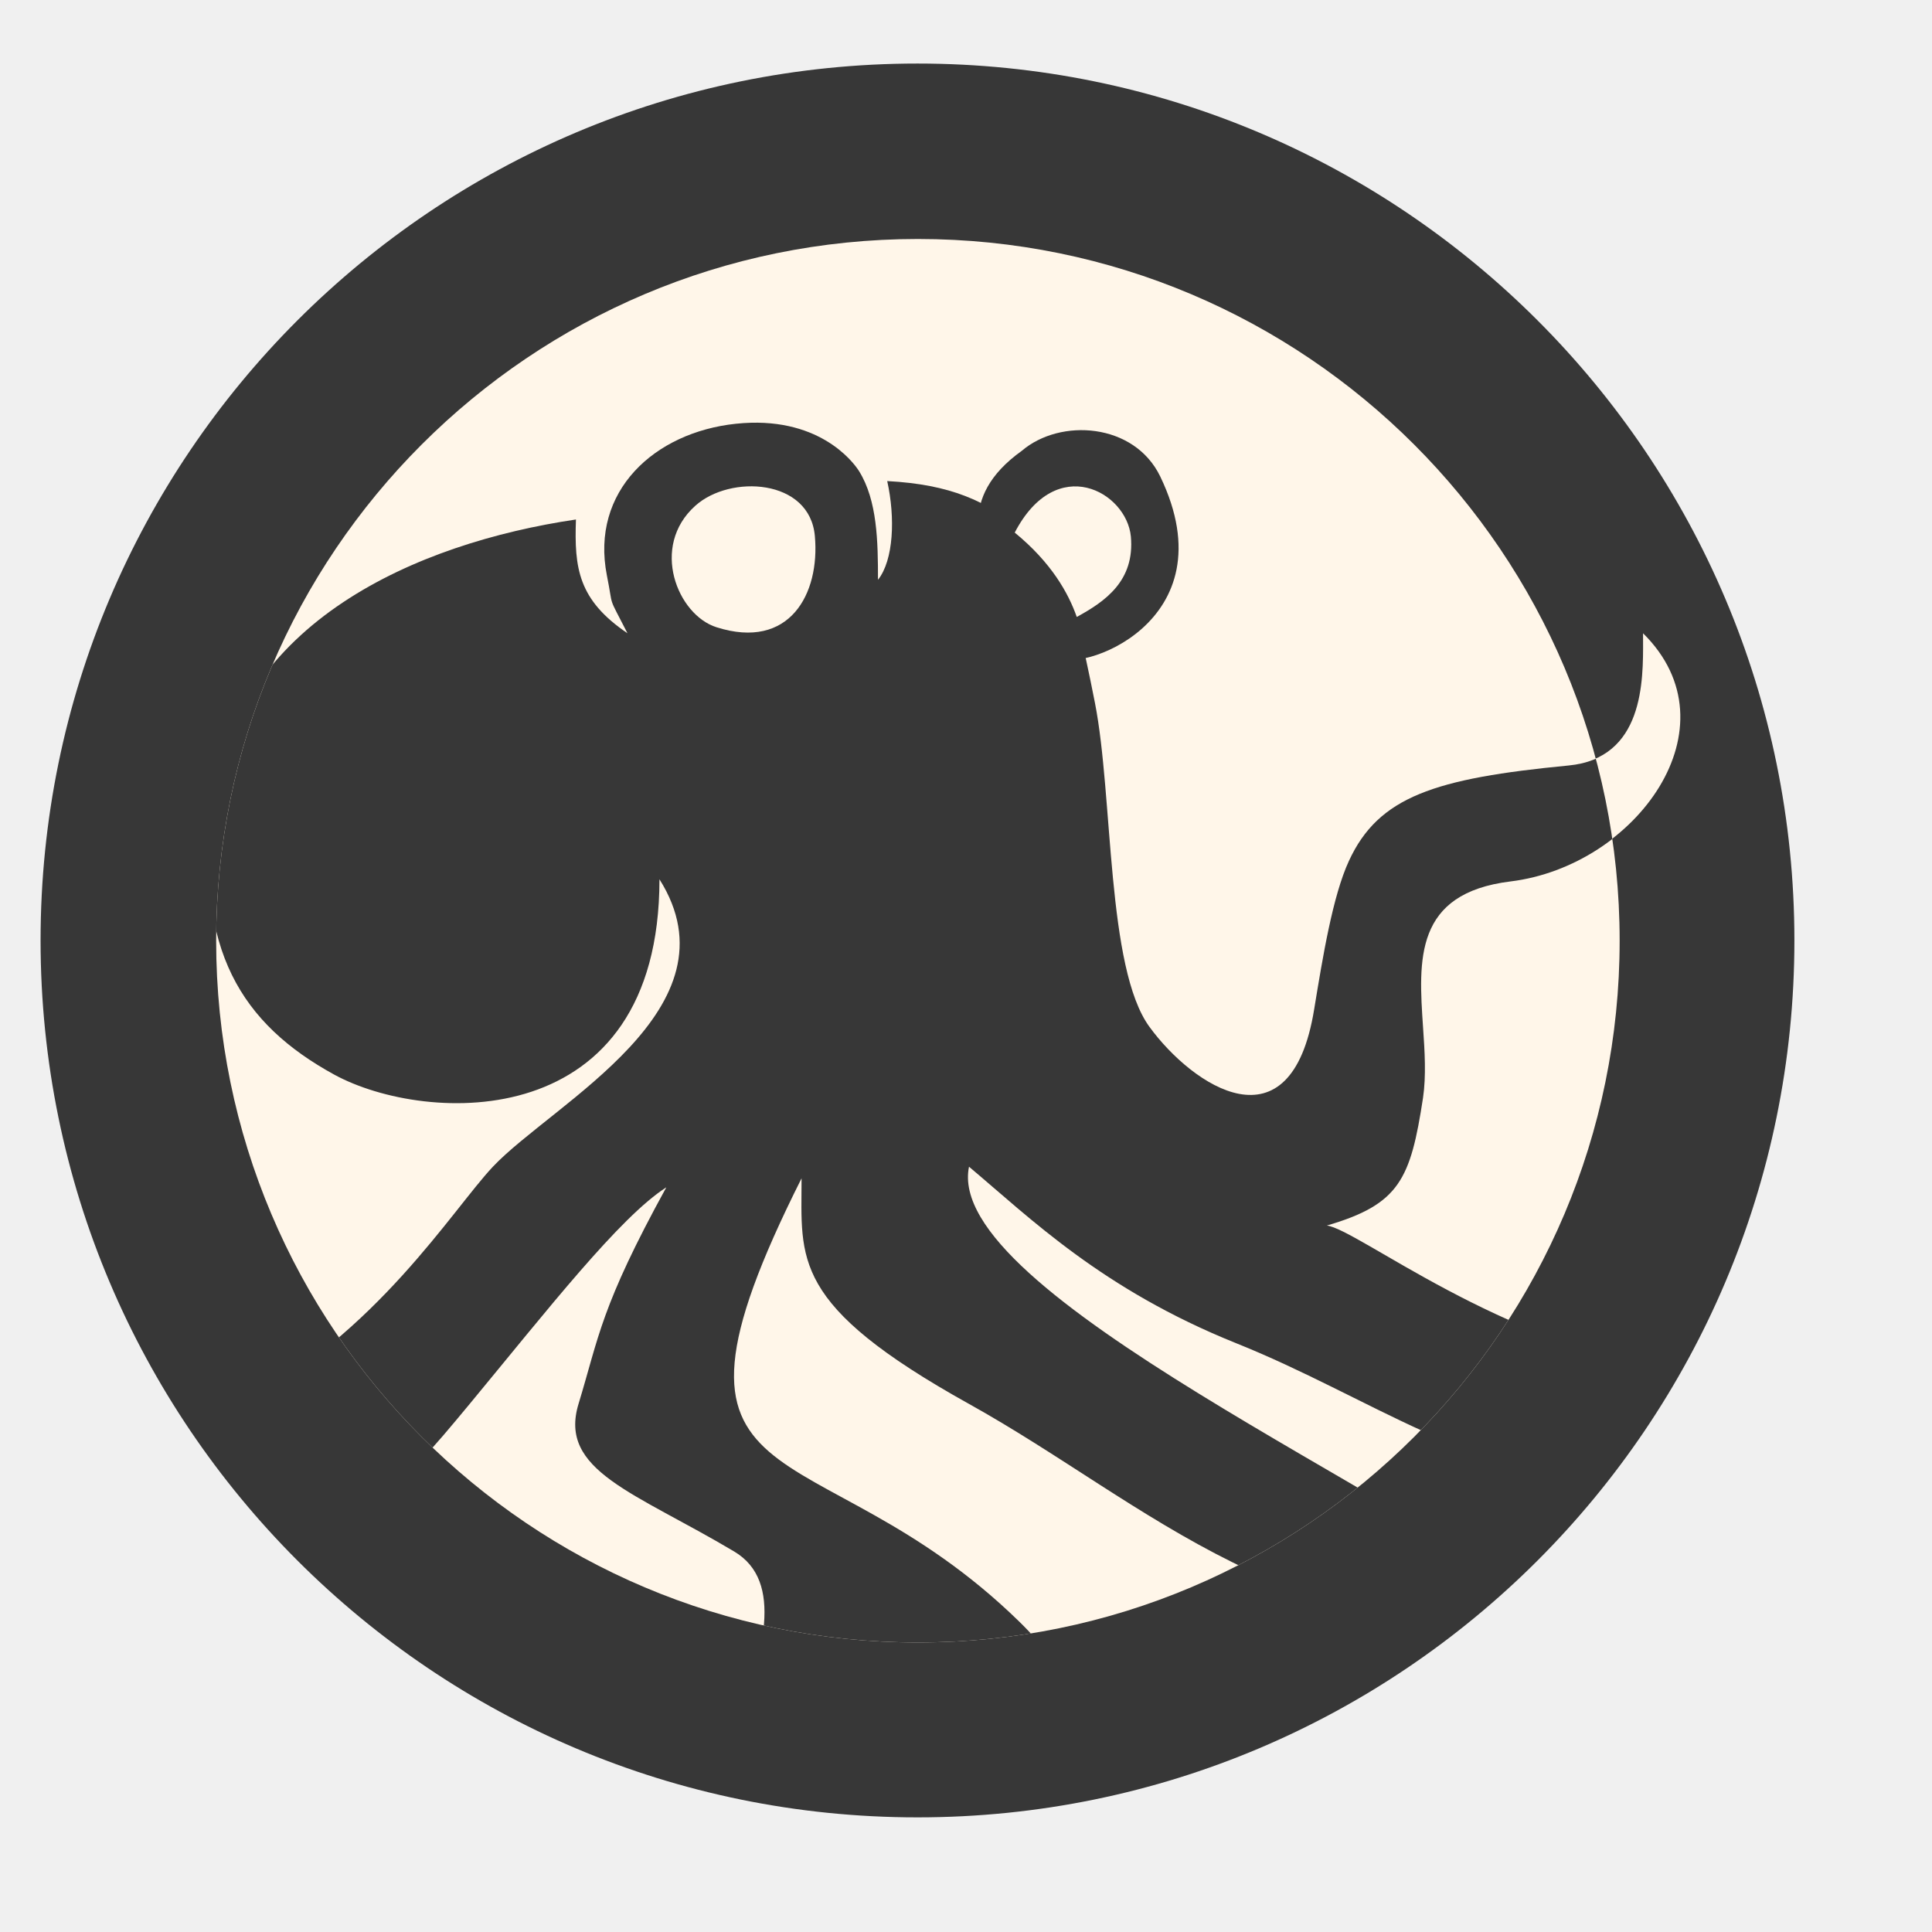
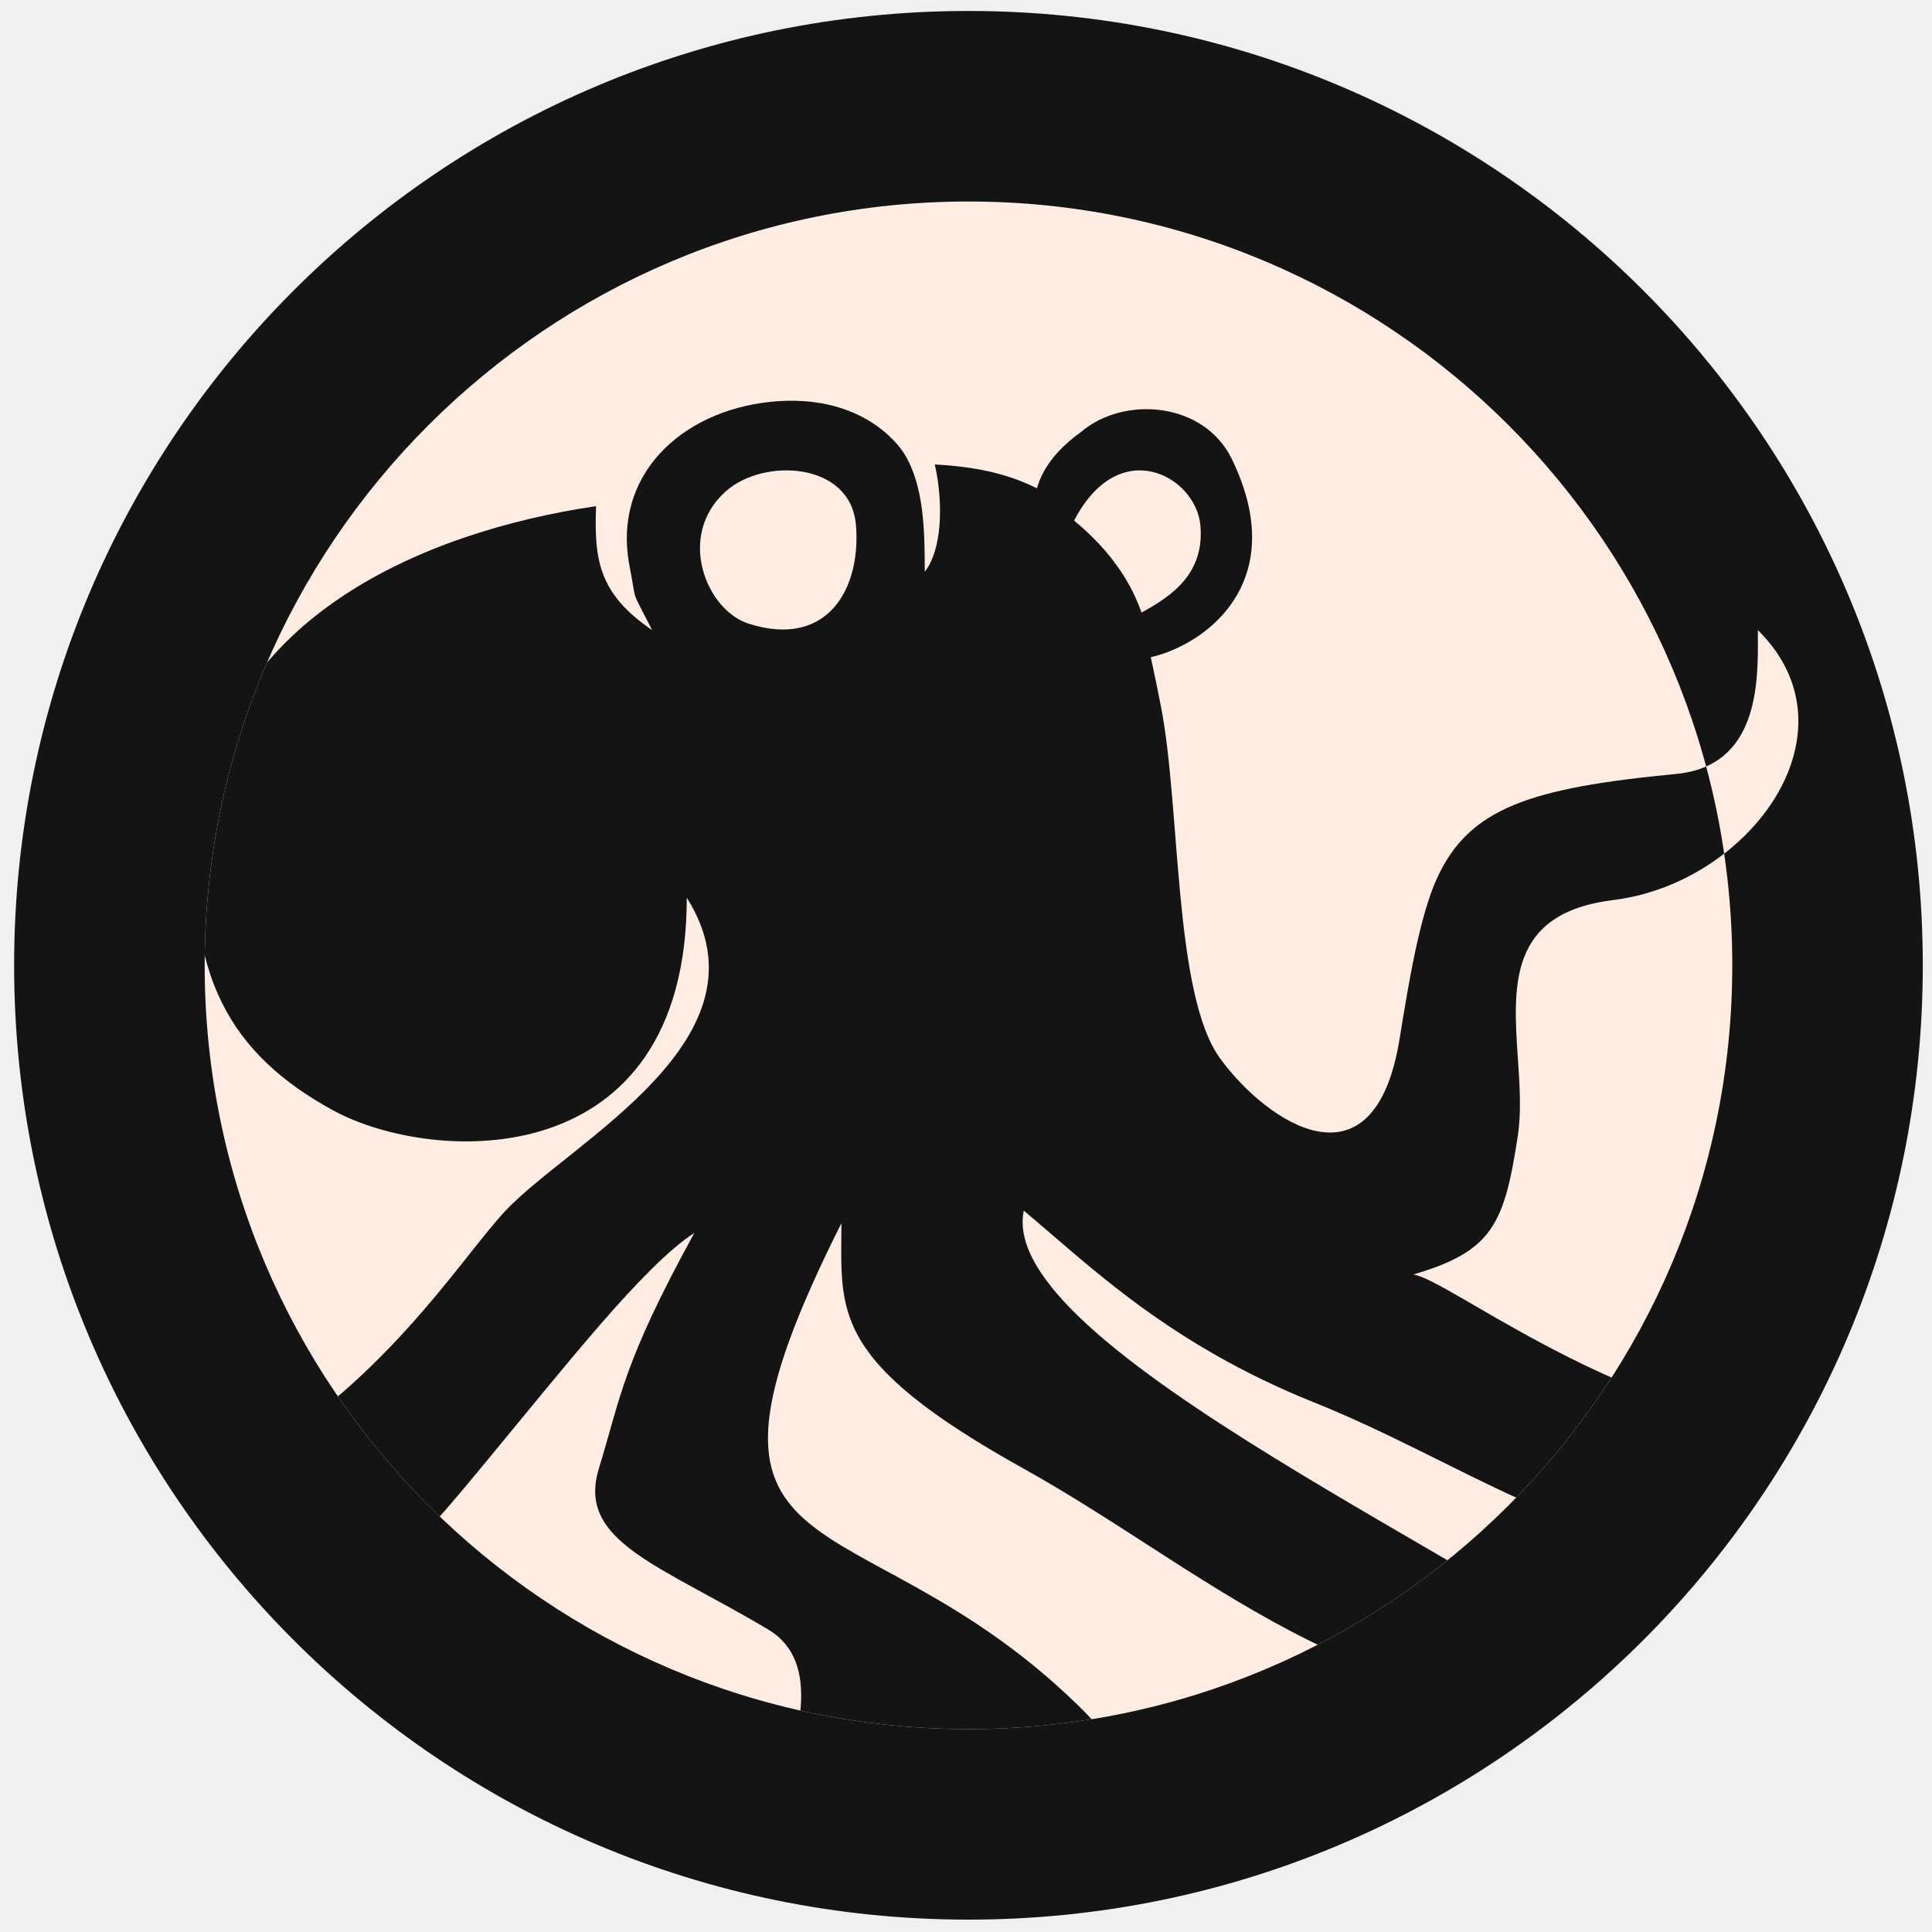
- <svg xmlns="http://www.w3.org/2000/svg" width="9" height="9" viewBox="0 0 9 9" fill="none">
-   <circle cx="4.274" cy="4.381" r="4.085" fill="#373737" />
-   <g clip-path="url(#clip0_858_253)">
-     <path fill-rule="evenodd" clip-rule="evenodd" d="M3.267 3.211C2.973 3.108 2.858 2.844 2.825 2.68C2.748 2.288 3.046 2.014 3.426 1.974C3.805 1.934 3.971 2.147 4 2.195C4.085 2.332 4.088 2.523 4.088 2.701C4.161 2.609 4.169 2.412 4.131 2.241C4.428 2.257 4.591 2.334 4.758 2.468C4.93 2.606 4.984 2.689 5.099 3.276C5.184 3.71 5.153 4.51 5.353 4.784C5.553 5.058 6.012 5.369 6.12 4.701C6.16 4.458 6.206 4.174 6.282 4.01C6.42 3.711 6.681 3.626 7.305 3.566C7.657 3.532 7.655 3.175 7.654 2.979C7.654 2.969 7.654 2.96 7.654 2.95C8.097 3.387 7.62 4.034 7.035 4.106C6.585 4.161 6.606 4.472 6.627 4.784C6.635 4.898 6.642 5.012 6.627 5.114C6.569 5.493 6.518 5.61 6.179 5.709C6.321 5.726 7 6.271 7.784 6.375C8.591 6.483 9.506 6.151 9.865 6.31C10.574 6.623 10.572 6.667 11.191 6.571C10.881 6.904 10.478 6.931 9.928 6.809C9.377 6.688 8.244 6.938 7.553 6.911C6.862 6.885 6.38 6.507 5.756 6.257C5.132 6.006 4.799 5.676 4.512 5.435C4.391 6.022 6.551 6.957 7.305 7.553C6.017 7.705 5.347 7.004 4.512 6.54C3.678 6.076 3.732 5.867 3.732 5.489C2.938 7.07 4.294 6.415 4.036 7.705C3.932 8.284 3.498 8.444 3.192 9.071C3.005 8.486 3.686 8.027 3.727 7.412C3.727 7.368 3.727 7.27 3.727 7.228C3.711 7.228 3.5 7.228 3.419 7.228C3.149 7.027 2.598 6.852 2.693 6.54C2.788 6.228 2.796 6.088 3.102 5.531C2.885 5.67 2.55 6.1 2.186 6.54C1.821 6.98 1.749 7.062 0.967 7.242C0.598 7.327 -0.803 7.276 -0.923 7.553C-0.77 6.722 0.001 7.116 1.12 6.54C1.751 6.215 2.105 5.636 2.294 5.435C2.576 5.137 3.45 4.698 3.07 4.096C3.07 5.288 1.984 5.24 1.555 5.006C1.126 4.771 0.903 4.424 0.988 3.743C1.093 2.9 1.904 2.536 2.649 2.426C2.641 2.653 2.825 3.211 3.267 3.211ZM3.891 2.468C3.921 2.815 3.738 3.156 3.298 3.016C3.063 2.942 2.895 2.529 3.17 2.283C3.38 2.095 3.861 2.12 3.891 2.468Z" fill="#FFF6E9" />
+ <svg xmlns="http://www.w3.org/2000/svg" width="55" height="55" viewBox="0 0 55 55" fill="none">
+   <circle cx="27.57" cy="27.48" r="27.168" fill="#141414" />
+   <g clip-path="url(#clip0_953_378)">
+     <path fill-rule="evenodd" clip-rule="evenodd" d="M20.86 19.669C18.91 18.986 18.14 17.228 17.926 16.139C17.413 13.532 19.394 11.708 21.919 11.441C24.445 11.175 25.543 12.593 25.741 12.915C26.304 13.827 26.326 15.092 26.326 16.276C26.81 15.668 26.866 14.354 26.612 13.222C28.583 13.325 29.669 13.839 30.777 14.726C31.924 15.643 32.283 16.202 33.048 20.101C33.614 22.987 33.404 28.311 34.735 30.133C36.066 31.956 39.12 34.026 39.842 29.581C40.105 27.964 40.412 26.078 40.916 24.985C41.834 22.997 43.569 22.431 47.719 22.032C50.063 21.807 50.05 19.432 50.043 18.13C50.042 18.063 50.042 17.998 50.042 17.937C52.986 20.842 49.814 25.144 45.924 25.623C42.932 25.991 43.072 28.061 43.211 30.133C43.262 30.892 43.313 31.651 43.21 32.327C42.828 34.849 42.486 35.624 40.231 36.283C41.173 36.396 45.695 40.025 50.91 40.718C56.276 41.432 62.359 39.224 64.75 40.281C69.464 42.367 69.447 42.655 73.57 42.018C71.506 44.235 68.823 44.41 65.164 43.604C61.505 42.799 53.964 44.462 49.368 44.283C44.773 44.104 41.57 41.594 37.42 39.929C33.27 38.263 31.055 36.063 29.145 34.464C28.337 38.367 42.706 44.588 47.719 48.55C39.151 49.564 34.696 44.9 29.145 41.812C23.595 38.724 23.953 37.335 23.953 34.822C18.676 45.336 27.694 40.984 25.975 49.564C25.283 53.409 22.4 54.475 20.365 58.645C19.124 54.755 23.649 51.703 23.922 47.614C23.922 47.32 23.922 46.666 23.922 46.391C23.817 46.391 22.416 46.391 21.872 46.391C20.081 45.054 16.413 43.886 17.047 41.812C17.68 39.738 17.733 38.806 19.765 35.101C18.325 36.029 16.097 38.887 13.672 41.812C11.248 44.737 10.769 45.281 5.563 46.479C3.109 47.044 -6.205 46.708 -7.008 48.55C-5.987 43.026 -0.857 45.642 6.584 41.812C10.779 39.652 13.134 35.797 14.393 34.464C16.269 32.478 22.081 29.56 19.551 25.556C19.551 33.483 12.332 33.166 9.477 31.607C6.621 30.047 5.137 27.741 5.702 23.212C6.403 17.602 11.798 15.182 16.752 14.451C16.697 15.958 17.926 19.669 20.86 19.669ZM25.015 14.726C25.215 17.04 23.999 19.302 21.068 18.374C19.507 17.88 18.391 15.137 20.218 13.5C21.612 12.251 24.816 12.412 25.015 14.726Z" fill="#FFEDE3" />
  </g>
-   <g clip-path="url(#clip1_858_253)">
-     <rect width="6.538" height="6.538" rx="3.269" transform="matrix(-1 0 0 1 7.54492 1.11328)" fill="#FFF6E9" />
-     <path d="M4.917 3.058C5.012 3.145 5.734 2.904 5.405 2.22C5.284 1.969 4.939 1.947 4.76 2.1C4.45 2.322 4.575 2.554 4.608 2.727C4.641 2.899 4.827 2.976 4.917 3.058Z" fill="#373737" />
-     <path fill-rule="evenodd" clip-rule="evenodd" d="M2.923 2.95C2.827 2.762 2.86 2.844 2.827 2.68C2.75 2.288 3.048 2.014 3.428 1.974C3.807 1.934 3.972 2.147 4.002 2.195C4.087 2.332 4.09 2.523 4.09 2.701C4.163 2.609 4.171 2.412 4.133 2.241C4.43 2.257 4.593 2.334 4.76 2.468C4.932 2.606 4.986 2.689 5.101 3.276C5.186 3.71 5.154 4.51 5.355 4.784C5.555 5.058 6.014 5.369 6.122 4.701C6.162 4.458 6.208 4.174 6.284 4.01C6.422 3.711 6.683 3.626 7.307 3.566C7.659 3.532 7.657 3.175 7.656 2.979C7.656 2.969 7.656 2.96 7.656 2.95C8.099 3.387 7.622 4.034 7.037 4.106C6.587 4.161 6.608 4.472 6.629 4.784C6.637 4.898 6.644 5.012 6.629 5.114C6.571 5.493 6.52 5.61 6.181 5.709C6.323 5.726 7.002 6.271 7.786 6.375C8.593 6.483 9.508 6.151 9.867 6.31C10.576 6.623 10.573 6.667 11.193 6.571C10.883 6.904 10.48 6.931 9.93 6.809C9.379 6.688 8.246 6.938 7.555 6.911C6.864 6.885 6.382 6.507 5.758 6.257C5.134 6.006 4.801 5.676 4.514 5.435C4.393 6.022 6.553 6.957 7.307 7.553C6.019 7.705 5.349 7.004 4.514 6.54C3.68 6.076 3.734 5.867 3.734 5.489C2.94 7.07 3.786 6.616 4.747 7.553C5.707 8.49 3.5 8.444 3.194 9.071C3.036 8.575 3.885 7.506 3.421 7.228C2.956 6.951 2.6 6.852 2.695 6.54C2.79 6.228 2.798 6.088 3.104 5.531C2.887 5.67 2.552 6.1 2.188 6.54C1.823 6.98 1.751 7.062 0.969 7.242C0.6 7.327 -0.801 7.276 -0.921 7.553C-0.768 6.722 0.003 7.116 1.122 6.54C1.753 6.215 2.107 5.636 2.296 5.435C2.578 5.137 3.452 4.698 3.072 4.096C3.072 5.288 1.986 5.24 1.557 5.006C1.128 4.771 0.904 4.424 0.99 3.743C1.095 2.9 1.939 2.53 2.683 2.42C2.675 2.646 2.693 2.794 2.923 2.95Z" fill="#373737" />
-     <path d="M3.338 2.922C3.678 3.03 3.82 2.767 3.796 2.498C3.773 2.229 3.401 2.21 3.239 2.356C3.027 2.546 3.156 2.865 3.338 2.922Z" fill="#FFF6E9" />
-     <path d="M5.016 2.874C5.148 2.802 5.287 2.706 5.268 2.499C5.248 2.292 4.922 2.107 4.727 2.481C4.898 2.621 4.977 2.763 5.016 2.874Z" fill="#FFF6E9" />
+   <g clip-path="url(#clip1_953_378)">
+     <rect width="43.488" height="43.488" rx="21.744" transform="matrix(-1 0 0 1 49.3145 5.73633)" fill="#FFEDE3" />
+     <path d="M31.832 18.659C32.462 19.238 37.266 17.633 35.077 13.086C34.273 11.415 31.98 11.272 30.785 12.289C28.728 13.763 29.56 15.309 29.779 16.455C29.998 17.601 31.234 18.111 31.832 18.659Z" fill="#141414" />
+     <path fill-rule="evenodd" clip-rule="evenodd" d="M18.565 17.937C17.926 16.681 18.14 17.228 17.926 16.139C17.413 13.532 19.394 11.708 21.919 11.441C24.445 11.175 25.543 12.593 25.741 12.915C26.304 13.827 26.326 15.092 26.326 16.276C26.81 15.668 26.866 14.354 26.612 13.222C28.583 13.325 29.669 13.839 30.777 14.726C31.924 15.643 32.283 16.202 33.048 20.101C33.614 22.987 33.404 28.311 34.735 30.133C36.066 31.956 39.12 34.026 39.842 29.581C40.105 27.964 40.412 26.078 40.916 24.985C41.834 22.997 43.569 22.431 47.719 22.032C50.063 21.807 50.05 19.432 50.043 18.13C50.042 18.063 50.042 17.998 50.042 17.937C52.986 20.842 49.814 25.144 45.924 25.623C42.932 25.991 43.072 28.061 43.211 30.133C43.262 30.892 43.313 31.651 43.21 32.327C42.828 34.849 42.486 35.624 40.231 36.283C41.173 36.396 45.695 40.025 50.91 40.718C56.276 41.432 62.359 39.224 64.75 40.281C69.464 42.367 69.447 42.655 73.57 42.018C71.506 44.235 68.823 44.41 65.164 43.604C61.505 42.799 53.964 44.462 49.368 44.283C44.773 44.104 41.57 41.594 37.42 39.929C33.27 38.263 31.055 36.063 29.145 34.464C28.337 38.367 42.706 44.588 47.719 48.55C39.151 49.564 34.696 44.9 29.145 41.812C23.595 38.724 23.953 37.335 23.953 34.822C18.676 45.336 24.304 42.319 30.693 48.55C37.082 54.781 22.4 54.475 20.365 58.645C19.312 55.345 24.964 48.237 21.872 46.391C18.779 44.544 16.413 43.886 17.047 41.812C17.68 39.738 17.733 38.806 19.765 35.101C18.325 36.029 16.097 38.887 13.672 41.812C11.248 44.737 10.769 45.281 5.563 46.479C3.109 47.044 -6.205 46.708 -7.008 48.55C-5.987 43.026 -0.857 45.642 6.584 41.812C10.779 39.652 13.134 35.797 14.393 34.464C16.269 32.478 22.081 29.56 19.551 25.556C19.551 33.483 12.332 33.166 9.477 31.607C6.621 30.047 5.137 27.741 5.702 23.212C6.403 17.602 12.014 15.141 16.969 14.409C16.914 15.916 17.03 16.896 18.565 17.937Z" fill="#141414" />
+     <path d="M21.316 17.756C23.581 18.473 24.521 16.725 24.366 14.937C24.212 13.149 21.736 13.024 20.659 13.989C19.246 15.255 20.109 17.375 21.316 17.756Z" fill="#FFEDE3" />
+     <path d="M32.496 17.439C33.373 16.961 34.301 16.318 34.171 14.943C34.041 13.567 31.871 12.334 30.577 14.82C31.715 15.757 32.24 16.7 32.496 17.439Z" fill="#FFEDE3" />
  </g>
  <defs>
-     <clipPath id="clip0_858_253">
-       <rect width="5.401" height="2.983" fill="white" transform="translate(2.5918 2.37305)" />
+     <clipPath id="clip0_953_378">
+       <rect width="35.92" height="19.838" fill="white" transform="translate(16.3789 14.1094)" />
    </clipPath>
-     <clipPath id="clip1_858_253">
-       <rect width="6.538" height="6.538" rx="3.269" transform="matrix(-1 0 0 1 7.54492 1.11328)" fill="white" />
+     <clipPath id="clip1_953_378">
+       <rect width="43.488" height="43.488" rx="21.744" transform="matrix(-1 0 0 1 49.3145 5.73633)" fill="white" />
    </clipPath>
  </defs>
</svg>
